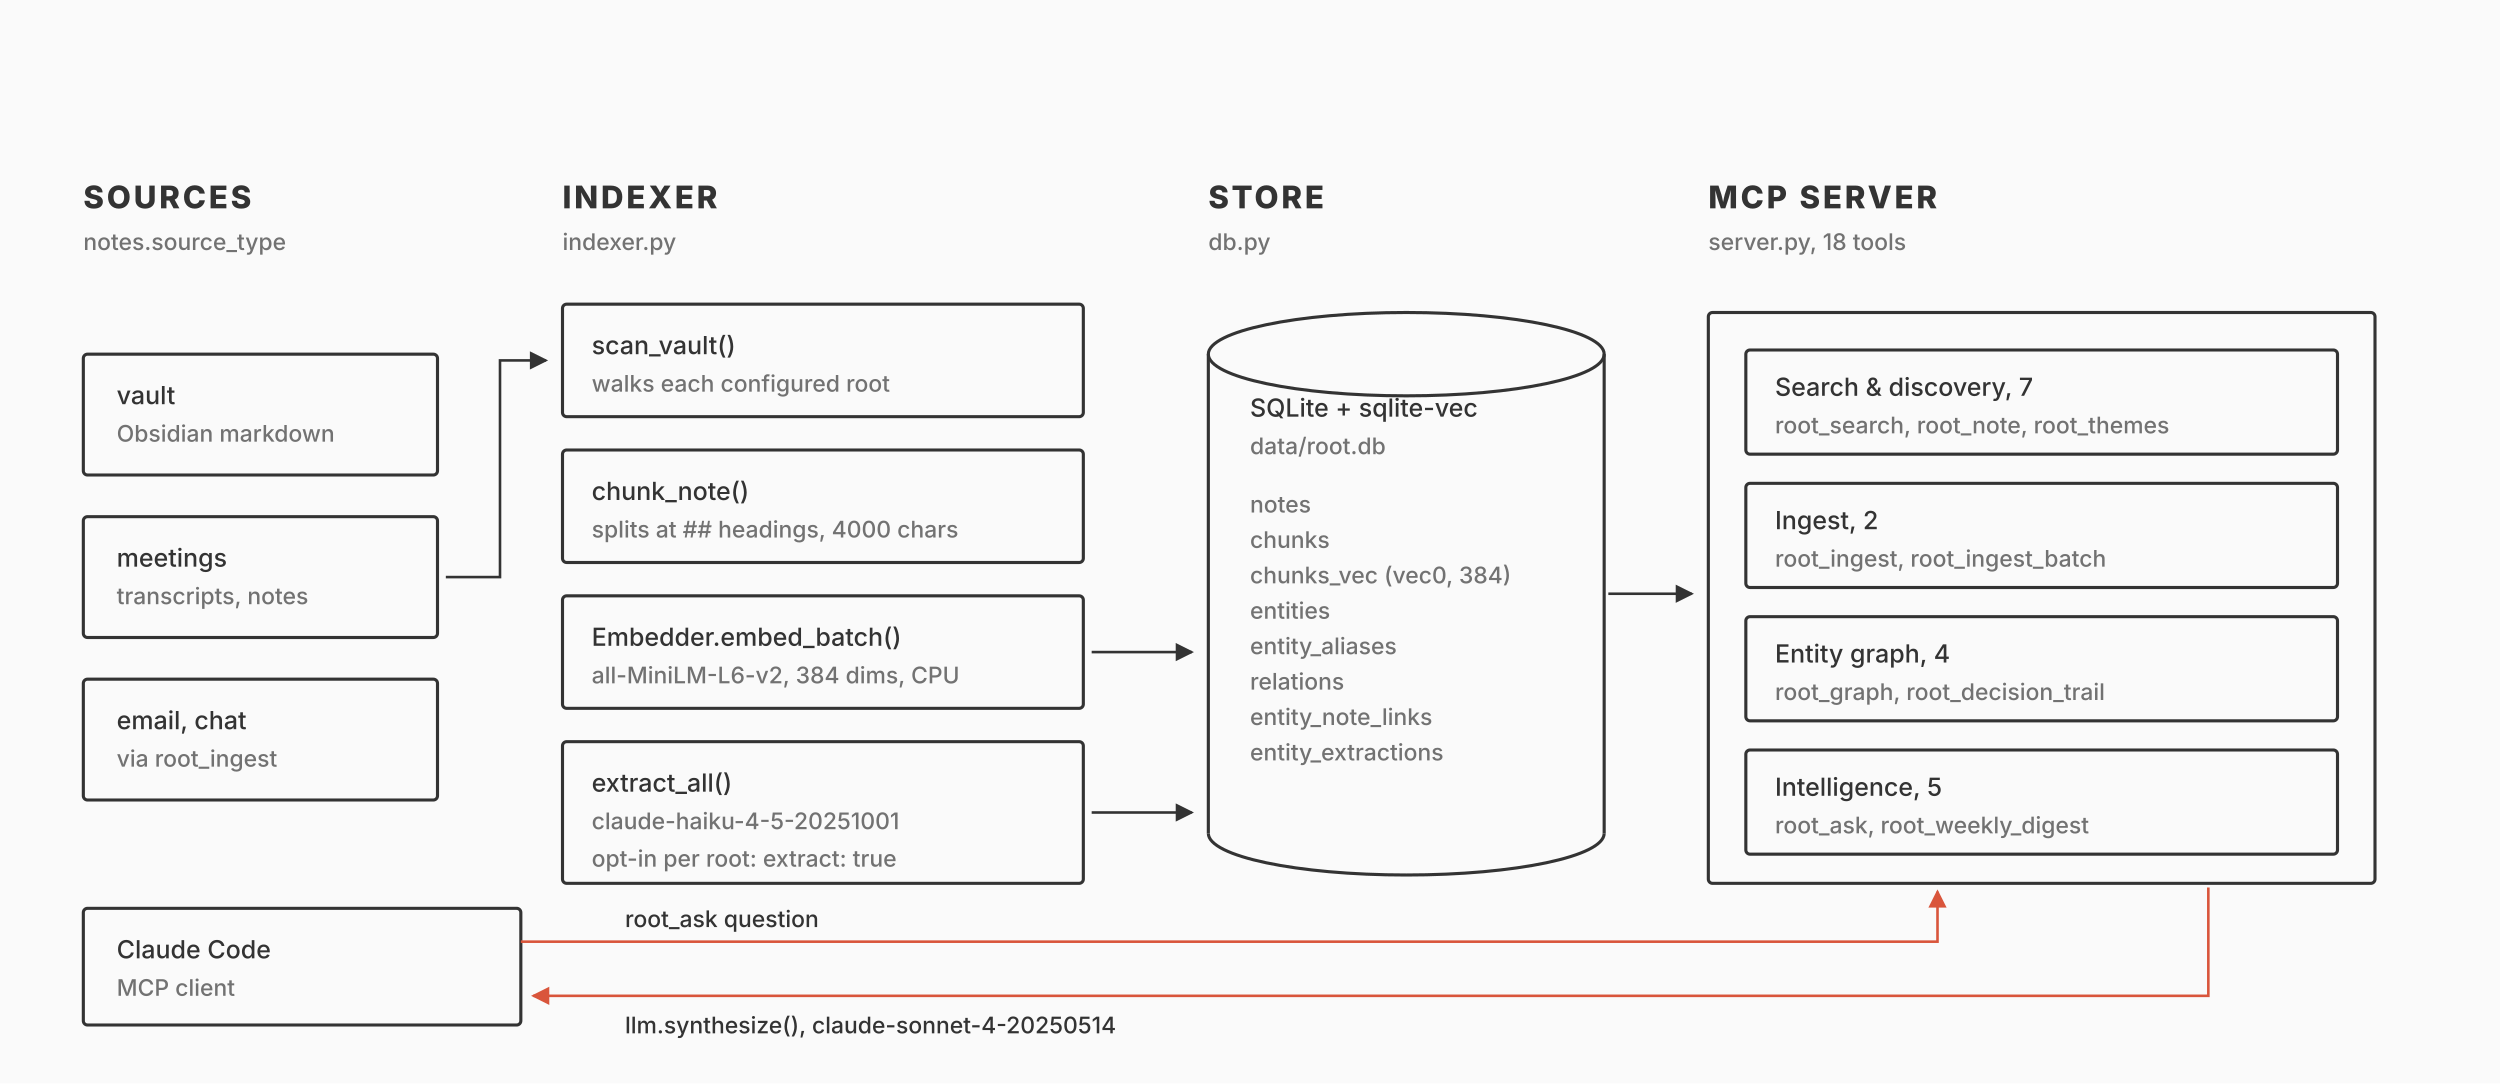
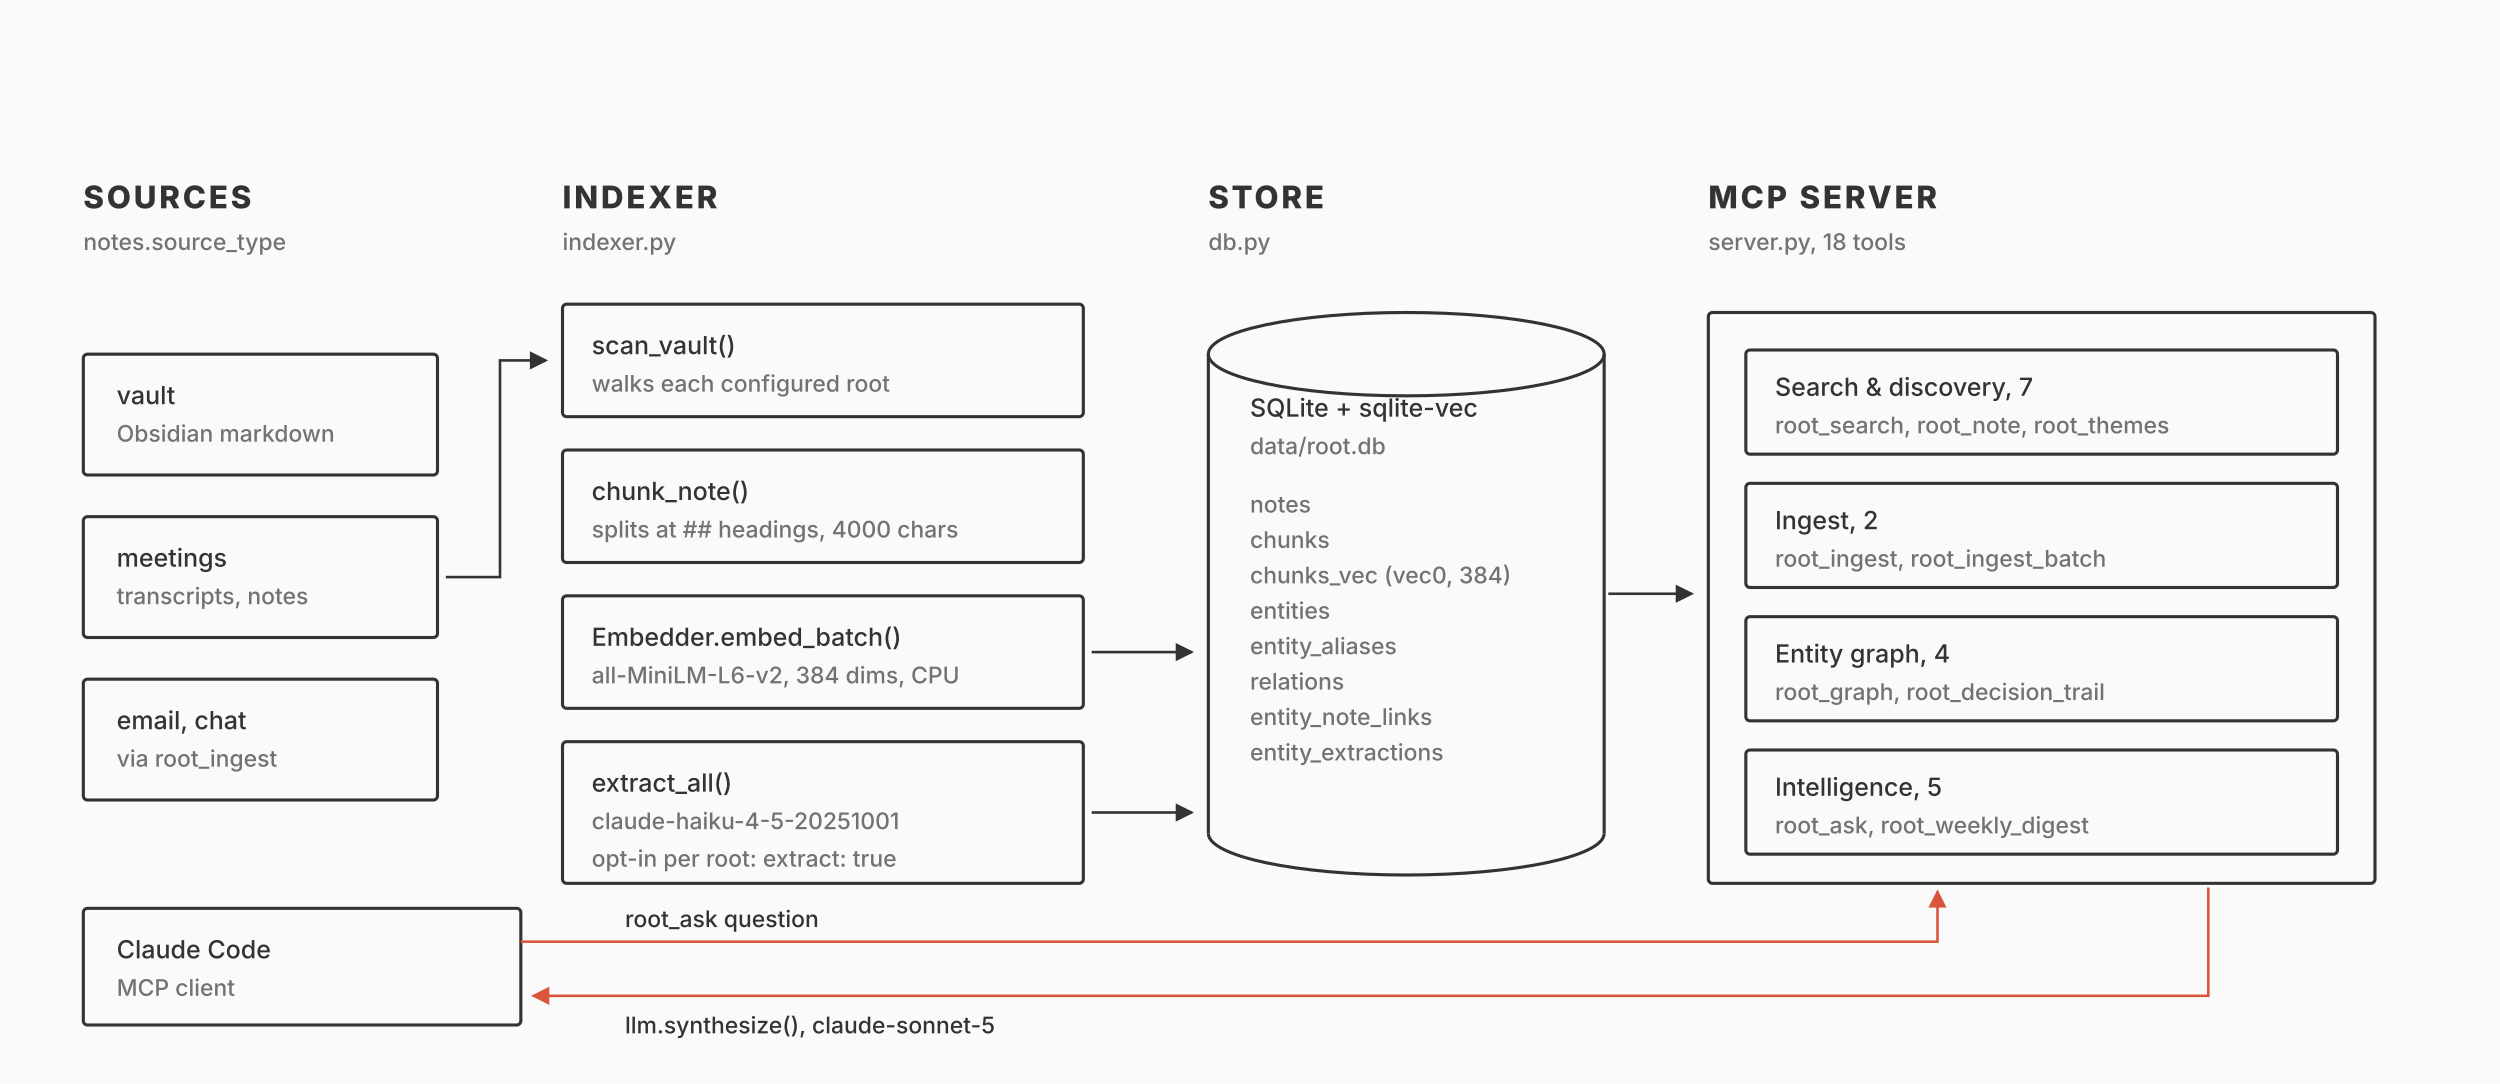
<svg xmlns="http://www.w3.org/2000/svg" viewBox="0 0 1200 520" width="100%" role="img" aria-labelledby="rootArchTitle rootArchDesc">
  <defs>
    <marker id="arrowInk" viewBox="0 0 8 8" refX="7" refY="4" markerWidth="7" markerHeight="7" orient="auto-start-reverse">
      <path d="M0 0 L8 4 L0 8 Z" fill="#333333" />
    </marker>
    <marker id="arrowAccent" viewBox="0 0 8 8" refX="7" refY="4" markerWidth="7" markerHeight="7" orient="auto-start-reverse">
      <path d="M0 0 L8 4 L0 8 Z" fill="#D9553B" />
    </marker>
  </defs>
  <style>
    .p  { fill:#FAFAFA }
    .bx { fill:none; stroke:#333333; stroke-width:1.5 }
    .ar { fill:none; stroke:#333333; stroke-width:1.25 }
    .acc{ fill:none; stroke:#D9553B; stroke-width:1.25 }
    text { font-family:Manrope, Inter, -apple-system, Segoe UI, Helvetica, Arial, sans-serif }
    .st { font-size:15px; font-weight:800; fill:#333333; letter-spacing:0.09em }
    .lb { font-size:12px; font-weight:500; fill:#333333 }
    .mu { font-size:11px; font-weight:500; fill:#727272 }
    .ac { font-size:11px; font-weight:500; fill:#333333 }
  </style>
  <rect x="0" y="0" width="1200" height="520" class="p" />
  <text class="st" x="40" y="100">SOURCES</text>
  <text class="mu" x="40" y="120">notes.source_type</text>
  <text class="st" x="270" y="100">INDEXER</text>
  <text class="mu" x="270" y="120">indexer.py</text>
  <text class="st" x="580" y="100">STORE</text>
  <text class="mu" x="580" y="120">db.py</text>
  <text class="st" x="820" y="100">MCP SERVER</text>
  <text class="mu" x="820" y="120">server.py, 18 tools</text>
  <rect class="bx" x="40" y="170" width="170" height="58" rx="2" />
  <text class="lb" x="56" y="194">vault</text>
  <text class="mu" x="56" y="212">Obsidian markdown</text>
  <rect class="bx" x="40" y="248" width="170" height="58" rx="2" />
  <text class="lb" x="56" y="272">meetings</text>
  <text class="mu" x="56" y="290">transcripts, notes</text>
  <rect class="bx" x="40" y="326" width="170" height="58" rx="2" />
  <text class="lb" x="56" y="350">email, chat</text>
  <text class="mu" x="56" y="368">via root_ingest</text>
  <path class="ar" d="M214 277 L240 277 L240 173 L262 173" marker-end="url(#arrowInk)" />
  <rect class="bx" x="270" y="146" width="250" height="54" rx="2" />
  <text class="lb" x="284" y="170">scan_vault()</text>
  <text class="mu" x="284" y="188">walks each configured root</text>
  <rect class="bx" x="270" y="216" width="250" height="54" rx="2" />
  <text class="lb" x="284" y="240">chunk_note()</text>
  <text class="mu" x="284" y="258">splits at ## headings, 4000 chars</text>
  <rect class="bx" x="270" y="286" width="250" height="54" rx="2" />
  <text class="lb" x="284" y="310">Embedder.embed_batch()</text>
  <text class="mu" x="284" y="328">all-MiniLM-L6-v2, 384 dims, CPU</text>
  <rect class="bx" x="270" y="356" width="250" height="68" rx="2" />
  <text class="lb" x="284" y="380">extract_all()</text>
  <text class="mu" x="284" y="398">claude-haiku-4-5-20251001</text>
  <text class="mu" x="284" y="416">opt-in per root: extract: true</text>
  <path class="ar" d="M524 313 L572 313" marker-end="url(#arrowInk)" />
  <path class="ar" d="M524 390 L572 390" marker-end="url(#arrowInk)" />
  <path class="bx" d="M580 170 L580 400" />
  <path class="bx" d="M770 170 L770 400" />
  <path class="bx" d="M580 400 A95 20 0 0 0 770 400" />
  <ellipse class="bx" cx="675" cy="170" rx="95" ry="20" />
  <text class="lb" x="600" y="200">SQLite + sqlite-vec</text>
  <text class="mu" x="600" y="218">data/root.db</text>
  <text class="mu" x="600" y="246">notes</text>
  <text class="mu" x="600" y="263">chunks</text>
  <text class="mu" x="600" y="280">chunks_vec (vec0, 384)</text>
  <text class="mu" x="600" y="297">entities</text>
  <text class="mu" x="600" y="314">entity_aliases</text>
  <text class="mu" x="600" y="331">relations</text>
  <text class="mu" x="600" y="348">entity_note_links</text>
  <text class="mu" x="600" y="365">entity_extractions</text>
  <path class="ar" d="M772 285 L812 285" marker-end="url(#arrowInk)" />
  <rect class="bx" x="820" y="150" width="320" height="274" rx="2" />
  <rect class="bx" x="838" y="168" width="284" height="50" rx="2" />
  <text class="lb" x="852" y="190">Search &amp; discovery, 7</text>
  <text class="mu" x="852" y="208">root_search, root_note, root_themes</text>
  <rect class="bx" x="838" y="232" width="284" height="50" rx="2" />
  <text class="lb" x="852" y="254">Ingest, 2</text>
  <text class="mu" x="852" y="272">root_ingest, root_ingest_batch</text>
  <rect class="bx" x="838" y="296" width="284" height="50" rx="2" />
  <text class="lb" x="852" y="318">Entity graph, 4</text>
  <text class="mu" x="852" y="336">root_graph, root_decision_trail</text>
  <rect class="bx" x="838" y="360" width="284" height="50" rx="2" />
  <text class="lb" x="852" y="382">Intelligence, 5</text>
  <text class="mu" x="852" y="400">root_ask, root_weekly_digest</text>
  <rect class="bx" x="40" y="436" width="210" height="56" rx="2" />
  <text class="lb" x="56" y="460">Claude Code</text>
  <text class="mu" x="56" y="478">MCP client</text>
  <path class="acc" d="M250 452 L930 452 L930 428" marker-end="url(#arrowAccent)" />
  <text class="ac" x="300" y="445">root_ask question</text>
  <path class="acc" d="M1060 426 L1060 478 L256 478" marker-end="url(#arrowAccent)" />
-   <text class="ac" x="300" y="496">llm.synthesize(), claude-sonnet-4-20250514</text>
+   <text class="ac" x="300" y="496">llm.synthesize(), claude-sonnet-5</text>
</svg>
